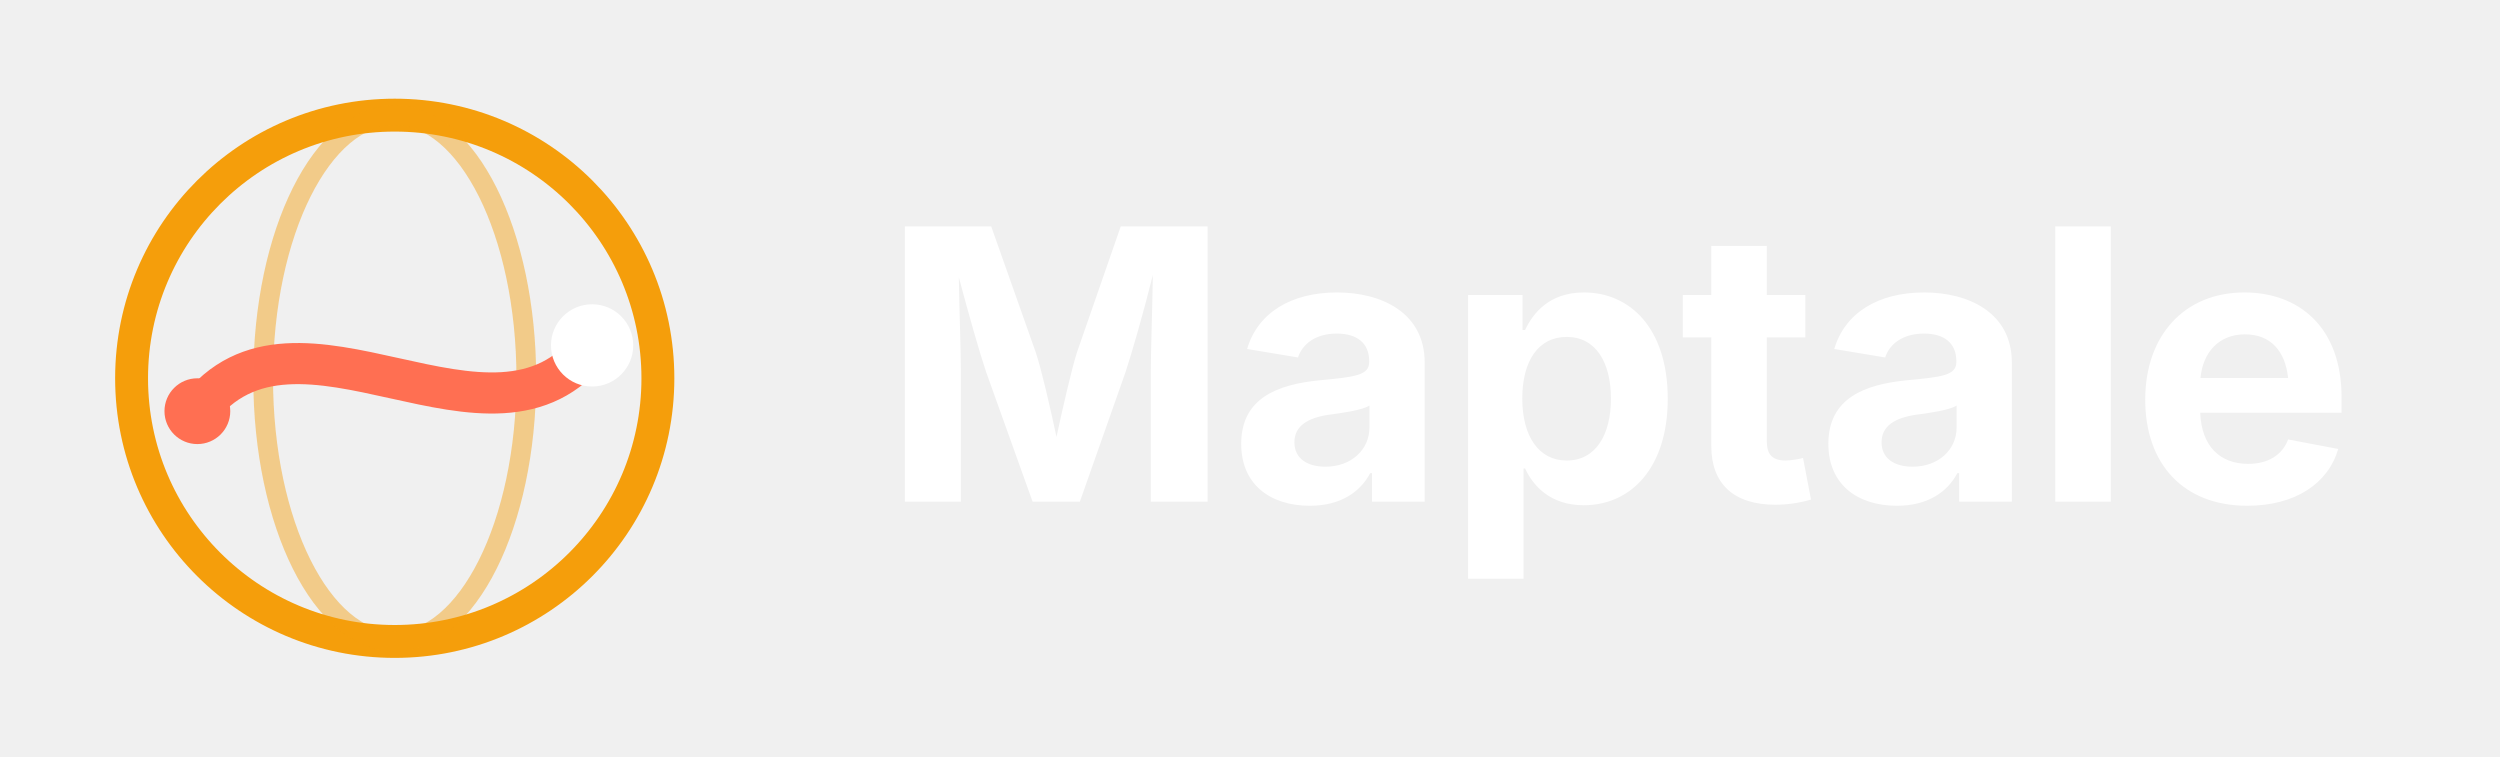
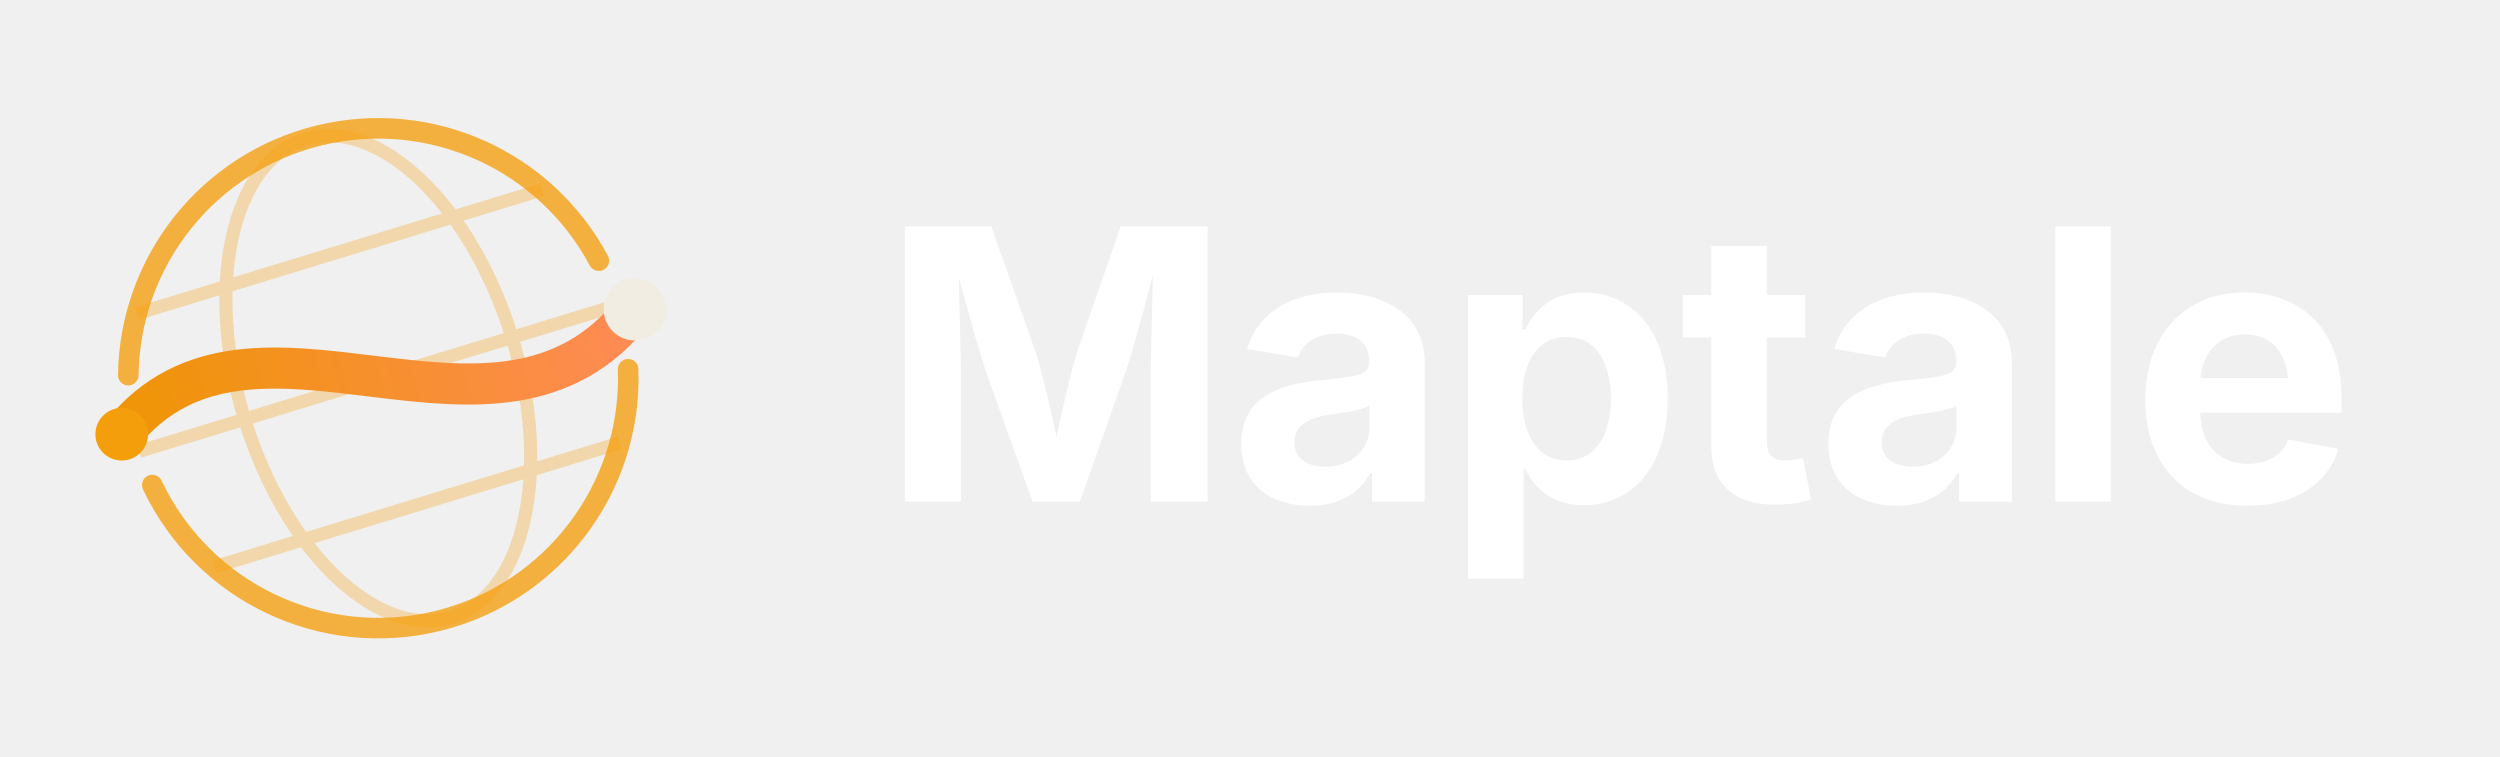
<svg xmlns="http://www.w3.org/2000/svg" viewBox="0 0 152 46" width="152" height="46">
-   <g transform="translate(4, 3)">
-     <circle cx="20" cy="20" r="16" fill="none" stroke="#F59E0B" stroke-width="2" />
-     <ellipse cx="20" cy="20" rx="8" ry="16" fill="none" stroke="#F59E0B" stroke-width="1.2" opacity="0.45" />
-     <path d="M 8 22 C 14 14, 26 26, 32 18" fill="none" stroke="#FF6F52" stroke-width="2.5" stroke-linecap="round" />
-     <circle cx="8" cy="22" r="2" fill="#FF6F52" />
-     <circle cx="32" cy="18" r="2.5" fill="#FFF" />
+   <defs>
+     <linearGradient id="maptale-route" gradientUnits="userSpaceOnUse" x1="7.4" y1="26.4" x2="38.6" y2="18.8">
+       <stop offset="0" stop-color="#F0940A" />
+       <stop offset="1" stop-color="#FF8A5C" />
+     </linearGradient>
+   </defs>
+   <g transform="translate(3, 3)">
+     <g fill="none" stroke="#F59E0B" stroke-width="1.25" opacity="0.78" stroke-linecap="round">
+       <path d="M 33.41 12.85 A 15.2 15.2 0 0 0 4.8 19.81" />
+       <path d="M 6.26 26.49 A 15.2 15.2 0 0 0 35.19 19.45" />
+     </g>
+     <g transform="rotate(-17 20 20)" fill="none" stroke="#F59E0B" stroke-width="0.8" opacity="0.3">
+       <line x1="4.8" y1="20" x2="35.2" y2="20" />
+       <line x1="7.11" y1="11.95" x2="32.89" y2="11.95" />
+       <line x1="7.11" y1="28.05" x2="32.89" y2="28.05" />
+       <ellipse cx="20" cy="20" rx="8.5" ry="15.2" />
+     </g>
+     <path d="M 4.4 23.4 C 12.4 13.4, 27.2 26.6, 35.6 15.8" fill="none" stroke="url(#maptale-route)" stroke-width="2.5" stroke-linecap="round" />
+     <circle cx="4.4" cy="23.4" r="1.6" fill="#F59E0B" />
+     <circle cx="35.6" cy="15.8" r="1.9" fill="#F2EDE3" />
  </g>
  <text x="53.5" y="30.5" font-family="'Outfit', system-ui, -apple-system, sans-serif" font-weight="700" font-size="23" fill="#FFFFFF" letter-spacing="-0.01em">Maptale</text>
</svg>
